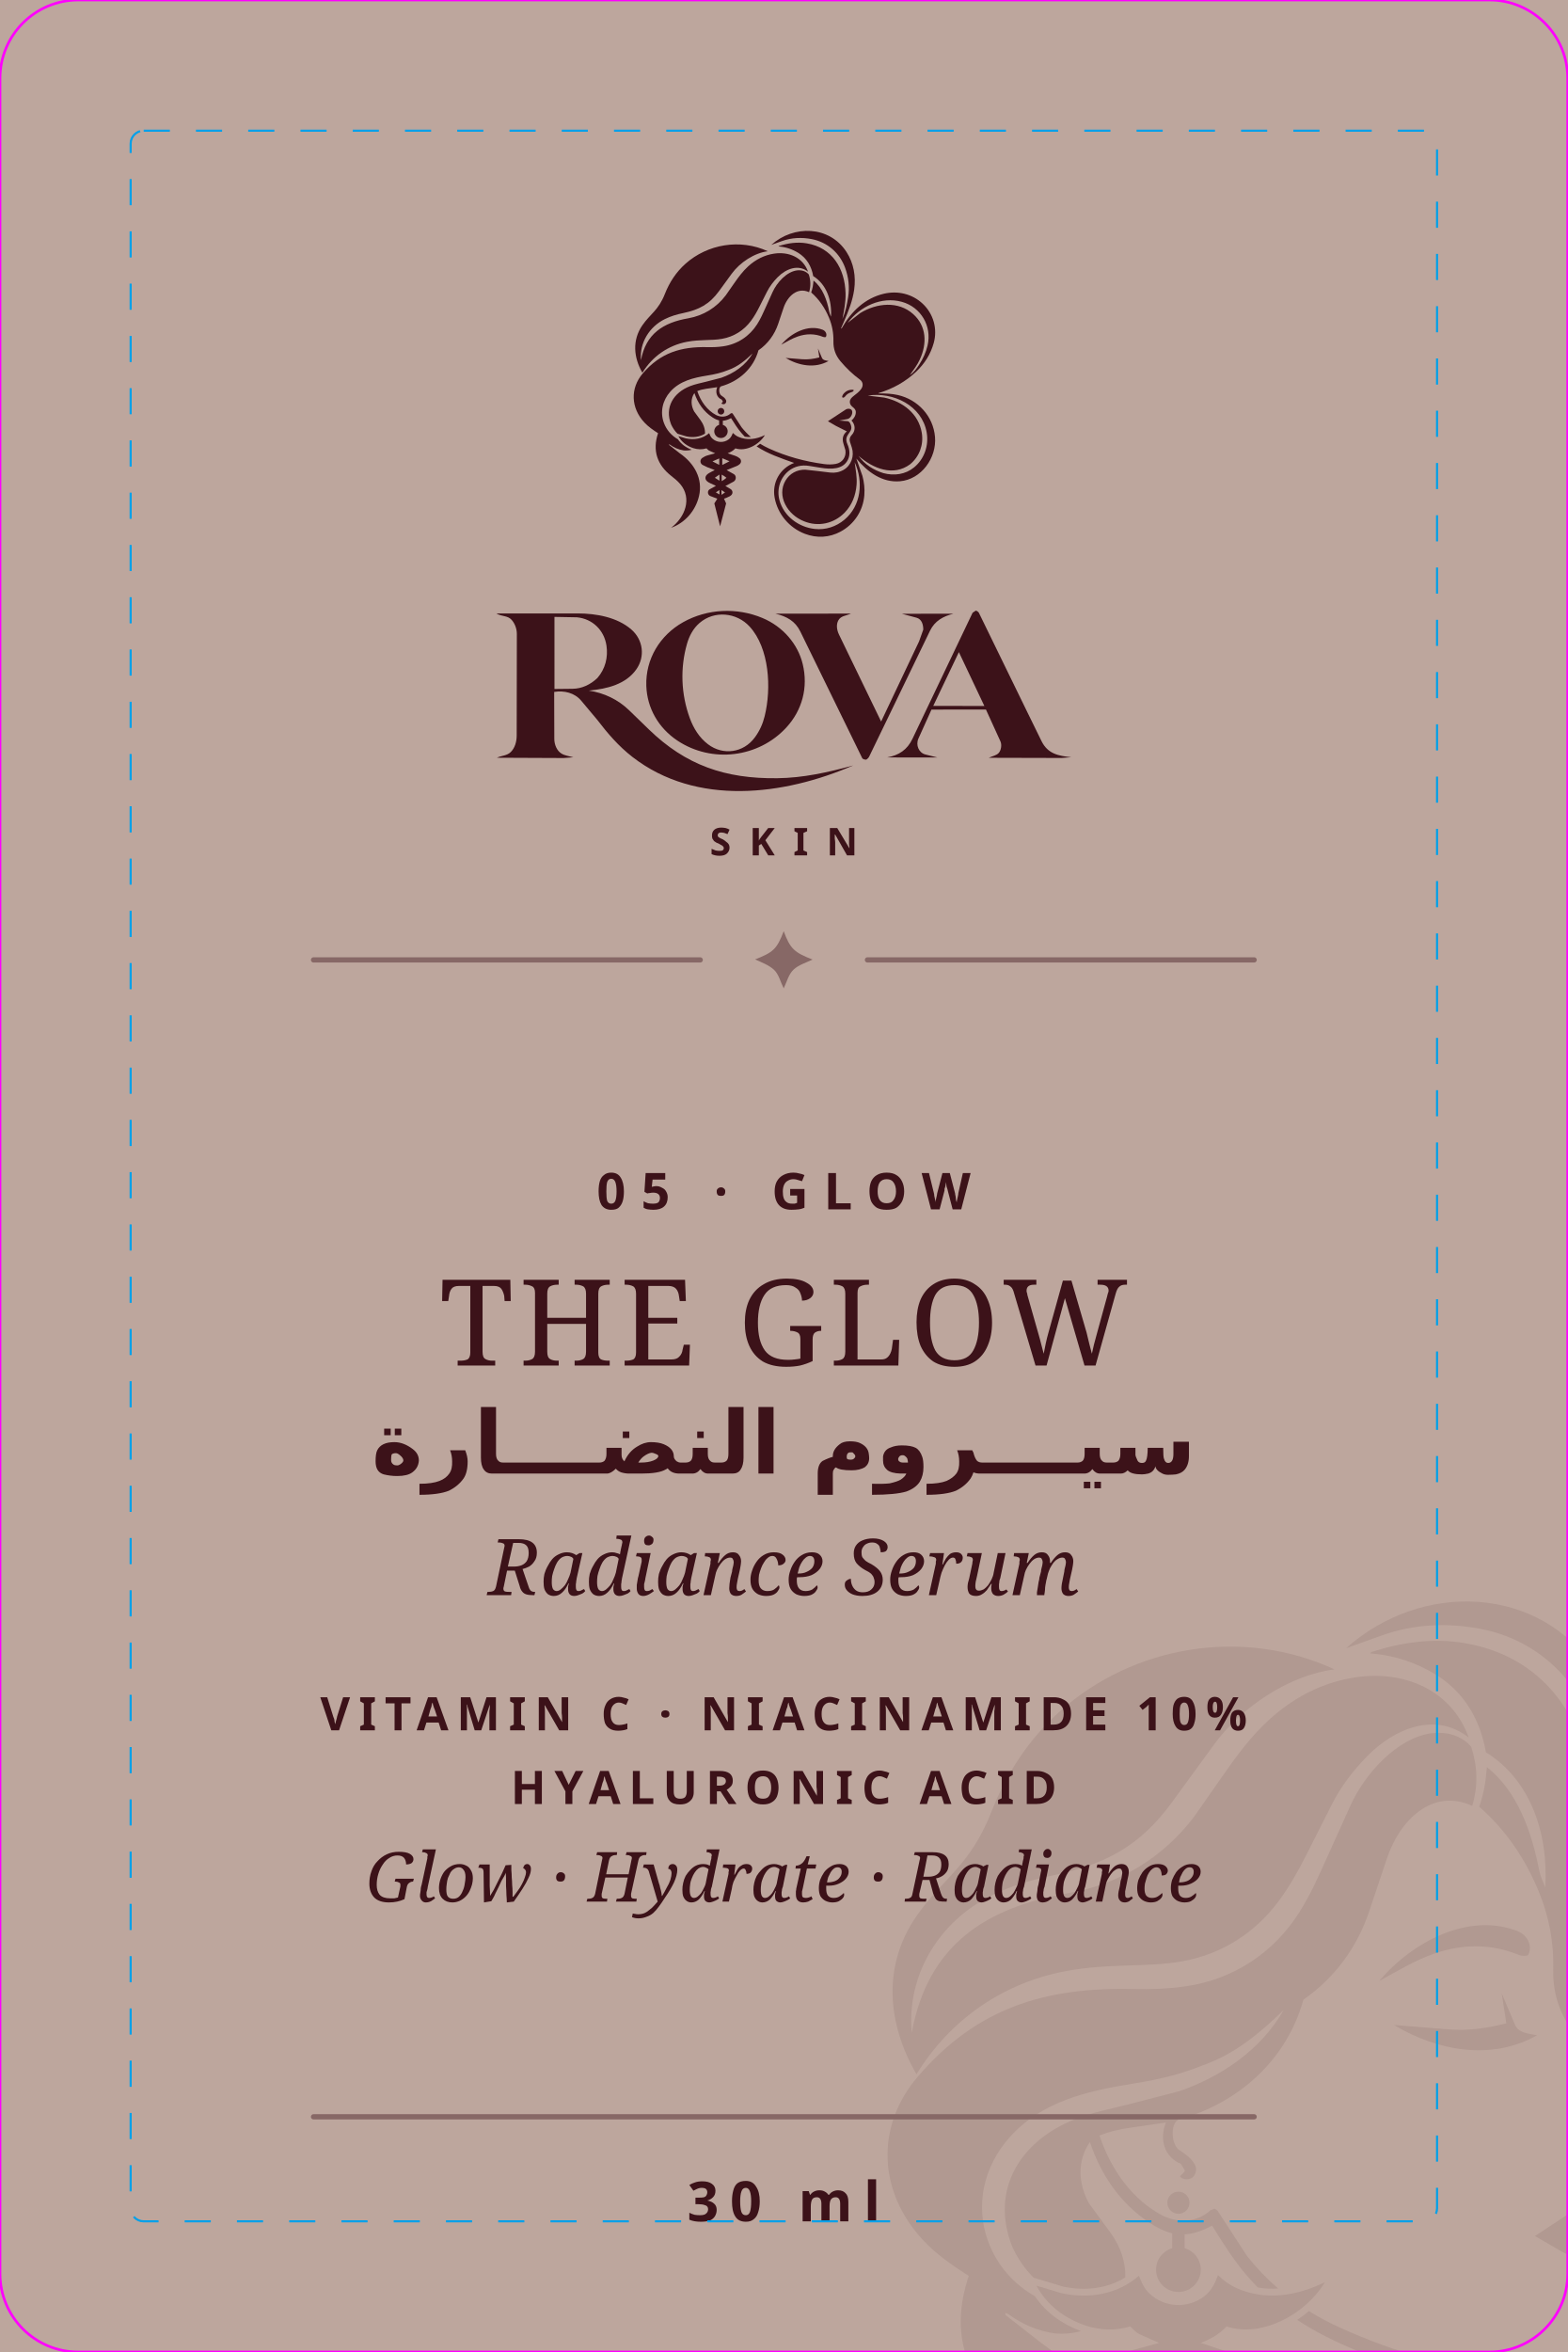
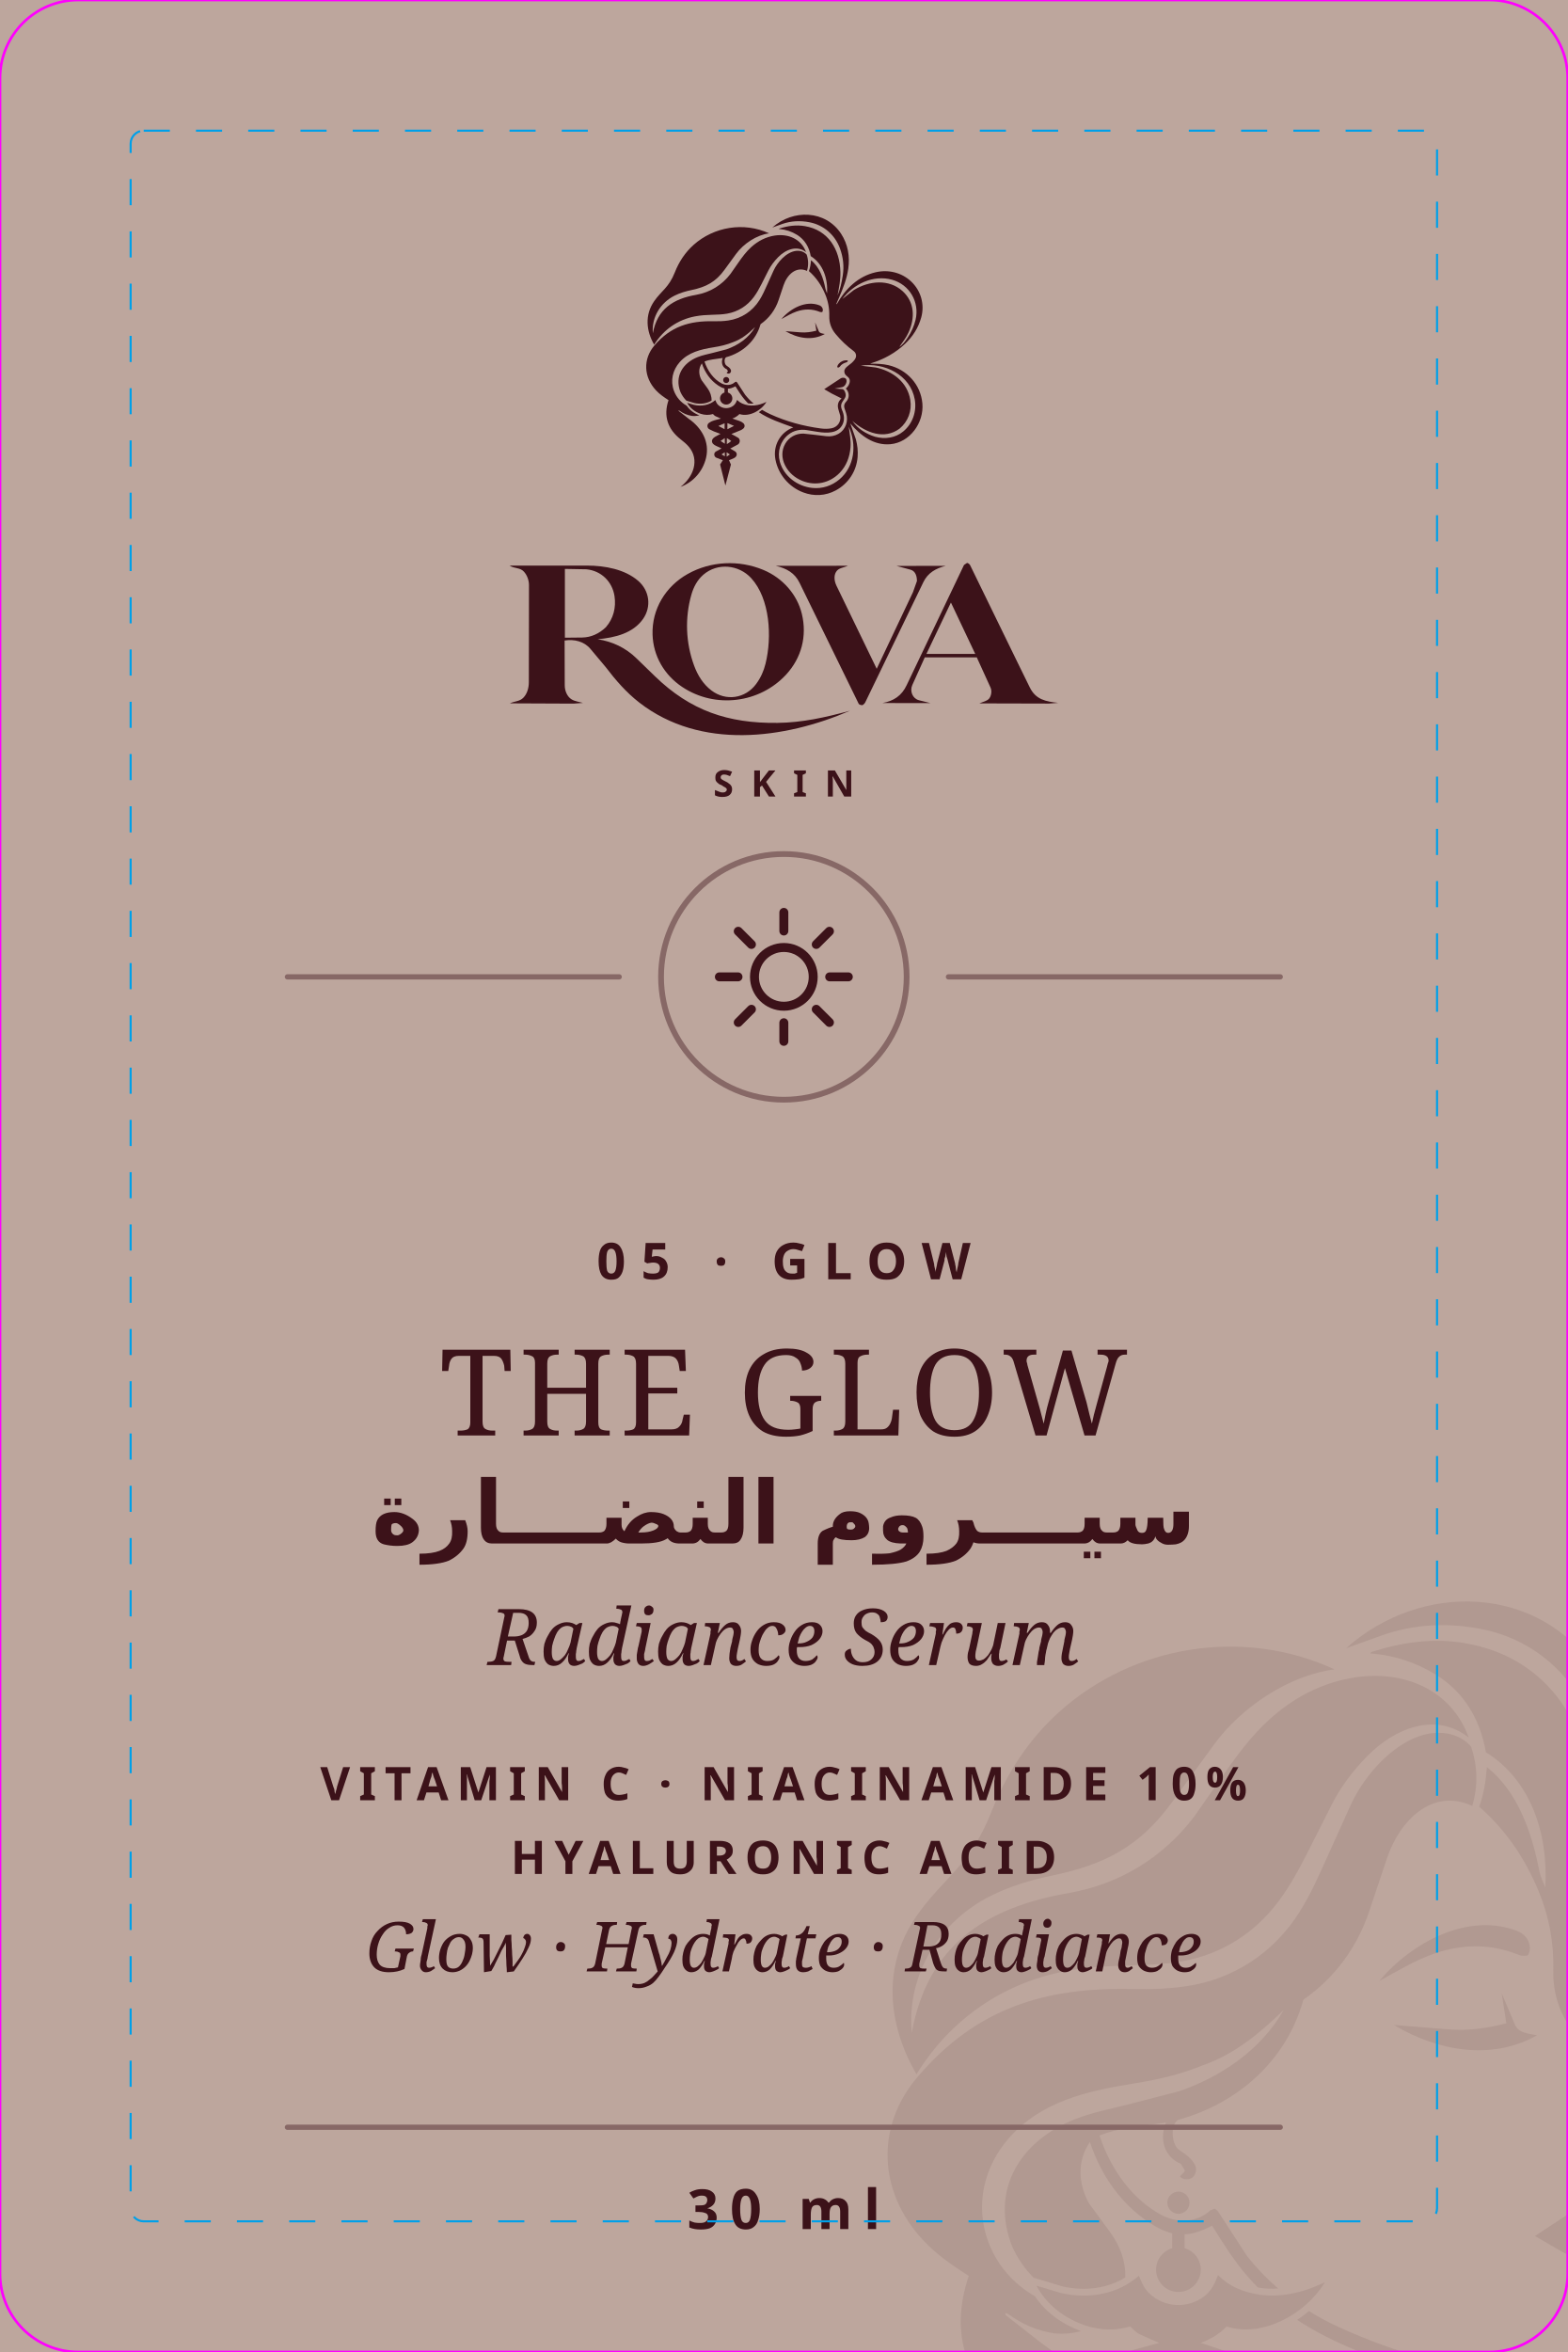
<svg xmlns="http://www.w3.org/2000/svg" width="60mm" height="90mm" viewBox="0 0 60 90">
  <defs>
    <clipPath id="clip0">
      <rect x="-3" y="-3" width="66" height="96" />
    </clipPath>
  </defs>
  <g id="Background">
    <rect x="-3" y="-3" width="66" height="96" fill="#BDA69D" id="field" />
  </g>
  <g id="Watermark" clip-path="url(#clip0)">
    <g id="mark" fill="#B19991" transform="translate(33.5 60.5) scale(0.0952)">
      <path d="M121.869 245.428C119.413 245.428 117.416 247.419 117.416 249.875C117.416 252.337 119.413 254.328 121.869 254.328C124.331 254.328 126.322 252.337 126.322 249.875C126.322 247.419 124.331 245.428 121.869 245.428" />
      <path d="M380.617 325.122C369.006 334.638 353.917 336.622 339.529 332.785C326.451 328.691 314.349 321.304 306.248 309.641C326.150 327.100 352.929 337.415 375.254 321.003C387.730 310.741 393.643 294.932 390.997 278.854C386.747 253.045 365.489 236.849 340.590 231.545L318.573 228.905C352.725 223.588 391.266 242.187 397.560 278.369C400.605 295.875 394.344 313.878 380.617 325.122M308.527 118.307L291.630 131.464C308.297 109.243 337.126 95.726 364.291 103.271C389.930 110.383 404.842 135.950 398.719 161.831C396.531 171.104 392.726 179.500 387.448 187.523C383.984 192.781 380.428 197.949 374.972 201.472C380.015 194.379 384.809 188.132 388.339 180.535C398.267 159.146 397.402 135.760 379.471 119.715C359.576 101.902 330.773 104.705 308.527 118.307M359.026 228.165C350.767 226.266 342.994 226.043 334.244 225.971C333.373 226.246 332.162 226.037 333.354 225.428C352.398 219.724 369.294 210.247 383.407 196.901C394.717 186.200 402.799 173.482 406.970 158.491C412.282 139.401 406.663 119.387 392.183 105.785C378.234 92.674 358.895 88.038 340.210 92.406C314.879 98.326 296.437 116.172 283.759 138.569C283.169 139.237 282.901 139.218 282.875 138.523L287.046 128.910C292.934 115.340 298.212 101.915 300.354 87.101C302.927 69.223 299.777 51.337 289.974 36.295C267.118 1.212 219.474 0.000 189.264 27.008L203.619 21.867C216.586 17.224 230.260 16.641 243.758 19.300C264.570 23.406 280.910 37.729 288.199 57.526C292.914 70.342 294.420 83.611 292.285 97.206C290.701 107.246 288.690 116.951 284.649 126.192C286.869 114.502 289.116 103.677 288.834 91.993C288.042 58.633 270.870 30.630 236.881 24.932C224.255 22.791 211.923 24.565 199.703 28.429C199.572 28.462 198.806 29.051 199.029 29.065L200.214 29.182C209.389 30.073 217.706 32.902 225.401 37.637C236.698 44.586 243.227 55.693 245.474 68.810C263.594 80.015 270.641 101.686 269.351 123.140C268.493 121.057 267.393 118.680 266.941 116.408C263.922 101.005 258.342 84.652 245.880 74.776C245.421 80.578 244.688 85.425 242.788 90.690C253.483 100.029 261.204 111.483 266.640 124.555C270.890 134.784 272.815 145.158 272.573 156.304C272.344 166.415 275.514 175.112 281.912 182.735C289.738 192.068 298.271 200.260 308.075 207.484C312.266 210.568 312.869 215.644 309.843 219.920C303.792 228.453 294.479 230.313 294.571 237.380C294.663 244.590 302.587 244.361 302.580 251.054C302.574 255.579 300.164 259.430 296.791 262.279C302.358 268.238 302.377 276.352 296.791 282.043C294.564 284.316 293.713 287.715 294.702 290.740L297.236 298.540C300.884 309.772 296.477 322.457 286.182 328.416C280.740 331.566 274.420 332.771 268.225 332.018L250.104 329.824L234.851 328.174C223.725 327.932 213.842 333.315 208.282 342.857C202.493 352.792 202.748 364.278 207.896 374.527C213.207 385.117 222.107 392.786 233.070 397.265C252.226 405.098 273.202 400.507 287.642 385.687C297.498 375.575 302.548 362.392 303.608 348.142C304.375 337.906 302.410 328.626 301.041 318.095C313.000 344.343 309.771 376.361 287.367 395.157C276.149 404.574 262.226 409.112 247.641 407.567C225.925 405.281 206.187 390.546 200.312 369.288C196.311 354.802 200.947 339.117 212.703 329.766C220.489 323.564 230.103 321.534 239.750 323.079L255.526 325.607C269.344 327.821 285.376 328.155 291.951 314.899C295.245 308.252 294.316 300.714 291.369 294.107C285.697 281.382 298.003 279.221 296.470 270.354C296.077 268.055 294.545 263.412 291.460 263.182L280.314 262.338L291.369 260.301C295.488 259.541 299.057 253.117 297.466 249.102C296.228 245.972 291.408 246.031 289.089 247.550L279.161 254.066L265.199 263.254L275.920 269.489L290.537 276.824C285.140 281.205 284.119 286.844 285.907 292.895L288.624 302.057C290.019 311.022 284.558 318.816 275.697 320.440C270.569 321.376 265.310 321.363 259.888 320.630C234.373 317.185 209.579 310.512 186.153 299.771C182.027 297.885 178.092 295.770 174.326 293.432C172.833 294.702 171.248 295.881 169.591 296.955C184.470 306.818 201.262 312.463 219.965 319.117C200.836 326.353 190.076 345.568 193.802 365.726C197.863 387.737 213.508 406.165 234.373 414.103C250.300 420.167 267.190 419.224 282.069 411.195C300.439 401.293 312.332 383.218 313.995 362.366C314.696 353.532 313.720 345.083 311.448 336.498L303.274 313.282C318.383 331.324 337.787 345.751 361.743 343.695C390.336 341.239 411.168 312.424 408.686 284.133C406.263 256.404 385.929 234.361 359.026 228.165" />
      <path d="M66.714 306.242L52.398 295.043C52.306 294.539 52.201 294.087 52.352 294.159L53.413 294.611C58.999 298.671 64.998 301.323 71.914 302.365C75.522 302.725 79.216 302.437 82.693 301.481C74.756 298.560 68.443 293.766 64.186 287.479C55.659 282.580 48.992 275.102 45.443 265.612C39.974 250.956 43.576 235.323 53.950 223.640C66.648 209.357 84.789 205.008 103.342 202.055C113.185 200.509 122.504 198.387 131.699 194.635C144.463 190.123 154.214 182.054 164.162 172.447C154.993 188.492 139.047 199.232 122.164 205.067L101.829 210.319C94.566 212.199 87.428 213.496 80.453 216.233C58.272 224.930 46.013 244.682 55.050 267.524C57.218 272.285 60.132 276.483 63.655 280.007L75.444 283.563C84.664 285.560 93.545 284.231 100.487 279.915C100.722 273.687 98.515 267.335 94.586 261.964L85.889 250.091C81.698 242.429 80.925 233.182 86.282 225.506C90.853 239.023 98.594 250.176 110.192 257.884C113.454 260.046 116.420 261.473 119.361 262.154L119.361 268.153C115.621 269.247 112.877 272.659 112.877 276.752C112.877 281.716 116.905 285.744 121.869 285.744C126.833 285.744 130.861 281.716 130.861 276.752C130.861 272.659 128.117 269.247 124.377 268.153L124.377 262.593C127.789 262.403 131.339 261.244 135.392 259.083C139.806 266.116 143.939 272.790 149.230 278.965C150.730 280.714 152.249 282.371 153.795 283.949C156.434 284.414 159.159 284.545 161.968 284.355C157.462 280.478 153.317 276.169 149.538 271.415L137.776 253.359C137.521 252.960 136.617 252.154 136.205 252.331L134.764 252.901C129.335 257.812 122.006 258.179 115.503 255.049C103.237 248.618 94.652 236.443 90.139 222.854C94.043 221.289 98.005 220.372 102.216 219.763L116.833 217.641C114.128 224.400 116.126 231.394 122.845 234.262L124.364 236.751C124.711 237.314 123.231 238.480 122.458 239.233C123.329 240.621 125.975 240.857 127.396 239.816C128.758 238.814 129.472 236.489 128.542 234.701C127.108 231.970 124.986 230.569 122.137 228.637C119.145 226.607 118.398 218.551 121.745 216.567C145.943 209.907 165.426 192.552 172.106 168.262C184.654 159.565 193.711 147.234 198.544 132.813L205.715 111.424C210.908 95.923 224.137 83.067 239.992 90.369C242.422 82.176 242.094 74.272 239.566 66.597C235.663 62.097 229.907 60.486 223.914 61.122C209.736 62.870 196.691 77.684 191.078 90.114L181.838 110.592C178.288 118.451 175.040 125.917 170.436 133.193C160.134 149.447 143.952 160.115 124.796 162.879C117.710 163.901 110.899 164.149 103.669 163.986C68.024 163.154 40.715 171.668 17.145 199.127C0.000 219.095 1.054 245.540 19.319 265.029C24.709 270.792 31.048 275.088 37.584 279.299C29.706 302.574 36.504 321.822 55.247 336.517C59.615 339.949 63.747 343.276 67.310 347.500C83.361 366.538 73.944 391.718 55.050 406.041C73.924 399.309 87.814 383.002 92.412 363.728C98.018 340.185 85.974 319.543 66.714 306.242" />
      <path d="M76.321 156.834C94.213 153.429 108.555 155.446 123.303 152.846C139.125 150.056 152.675 141.484 162.197 128.608C166.677 122.551 170.141 116.309 173.540 109.584L183.527 89.819C187.240 82.478 192.159 76.073 197.902 70.244C208.970 59.013 225.460 52.470 238.597 62.936C231.714 43.767 212.644 35.738 193.010 38.698C179.827 40.682 168.229 46.727 158.432 55.634C150.940 62.451 145.255 70.264 139.472 78.548L128.228 94.646C115.831 110.985 98.470 121.673 78.201 125.321C44.271 131.117 21.114 146.310 14.650 181.576C12.534 157.974 26.012 136.644 46.563 126.460C54.533 122.511 62.542 120.160 71.272 118.333C92.517 113.886 106.368 106.624 119.361 88.797L136.244 65.640C147.220 50.578 166.565 37.762 184.640 35.502C147.521 18.390 103.814 25.980 74.324 52.248C61.874 63.342 52.804 77.147 46.746 92.596C38.095 114.672 27.145 119.368 16.529 134.712C2.731 154.673 4.807 178.007 16.569 198.237C30.020 176.304 51.284 161.589 76.321 156.834" />
      <path d="M258.185 140.698C238.663 133.055 216.069 144.817 202.591 160.737C210.077 156.677 216.802 152.505 224.681 149.761C235.919 145.839 247.471 145.642 258.794 150.298C259.704 150.678 261.787 150.803 262.429 150.325C264.367 146.932 262.363 142.335 258.185 140.698" />
      <path d="M230.581 180.201L208.505 178.433C226.095 188.944 247.851 192.873 266.063 182.559C262.507 181.904 258.558 181.602 257.190 178.380L251.846 165.741L253.692 177.758C246.050 179.716 238.512 180.836 230.581 180.201" />
      <path d="M287.839 230.497C293.104 222.946 300.609 225.244 299.574 221.230C288.251 219.534 281.539 231.328 285.402 231.708C286.057 231.774 287.380 231.158 287.839 230.497" />
      <path d="M133.336 316.903L123.631 321.828L123.644 312.797L133.336 316.903M122.812 343.551L122.819 334.821C125.176 336.000 126.879 337.054 129.217 339.032C127.272 340.859 125.229 342.136 122.812 343.551M122.576 361.862L122.511 355.483L127.311 358.659L122.576 361.862M115.019 358.600L119.806 355.437L119.891 361.384L115.019 358.600M113.657 338.980L119.813 334.710L119.878 342.968L113.657 338.980M110.467 317.041L119.577 313.079L119.505 321.710L110.467 317.041M180.757 281.814C169.218 287.459 156.703 289.319 145.124 284.146C142.387 282.875 140.134 281.271 137.783 278.972C136.558 282.305 135.111 285.252 132.341 287.414C125.694 292.587 116.243 292.116 110.127 286.294C108.142 284.401 107.114 282.083 105.988 279.214C97.389 286.785 85.797 288.632 74.756 286.209L64.782 283.203C69.137 291.310 76.439 296.497 84.671 299.293C90.578 301.160 96.570 301.409 102.504 299.595C103.702 300.760 104.868 302.129 106.407 302.810L114.108 306.222L104.285 308.888C101.548 309.634 99.020 310.872 96.721 312.496C95.136 313.609 94.278 315.535 94.403 317.355C94.527 319.084 95.542 320.977 97.265 321.809L103.676 324.913L113.539 328.691C108.725 331.259 101.620 333.846 101.115 338.476C100.703 342.333 103.722 344.605 107.507 346.328L115.110 349.799L106.813 354.403C105.045 355.385 104.174 357.415 104.468 359.367C104.704 360.945 105.759 362.766 107.533 363.447L116.957 367.062L112.982 373.362L120.716 404.083L128.778 373.394L125.962 367.049C130.808 365.117 137.416 363.434 137.305 358.450C137.272 356.865 136.336 355.071 134.803 354.167L127.783 350.028L138.634 344.278C140.527 343.276 141.594 341.272 141.712 339.314C141.843 337.297 140.972 335.155 139.093 334.101L129.446 328.711L142.943 323.302C144.417 322.706 145.799 321.750 146.958 320.748C149.420 318.626 149.322 314.991 146.833 312.889C145.150 311.474 143.120 310.315 140.979 309.601L130.834 306.222C135.000 304.618 138.372 302.646 141.228 299.614C155.550 304.290 173.134 294.578 180.757 281.814" />
    </g>
  </g>
  <g id="Logo">
-     <g id="mark-2" fill="#3C1219" transform="translate(24.113 8.6) scale(0.02856)">
+     <g id="mark-2" fill="#3C1219" transform="translate(24.603 8) scale(0.02618)">
      <path d="M121.869 245.428C119.413 245.428 117.416 247.419 117.416 249.875C117.416 252.337 119.413 254.328 121.869 254.328C124.331 254.328 126.322 252.337 126.322 249.875C126.322 247.419 124.331 245.428 121.869 245.428" />
      <path d="M380.617 325.122C369.006 334.638 353.917 336.622 339.529 332.785C326.451 328.691 314.349 321.304 306.248 309.641C326.150 327.100 352.929 337.415 375.254 321.003C387.730 310.741 393.643 294.932 390.997 278.854C386.747 253.045 365.489 236.849 340.590 231.545L318.573 228.905C352.725 223.588 391.266 242.187 397.560 278.369C400.605 295.875 394.344 313.878 380.617 325.122M308.527 118.307L291.630 131.464C308.297 109.243 337.126 95.726 364.291 103.271C389.930 110.383 404.842 135.950 398.719 161.831C396.531 171.104 392.726 179.500 387.448 187.523C383.984 192.781 380.428 197.949 374.972 201.472C380.015 194.379 384.809 188.132 388.339 180.535C398.267 159.146 397.402 135.760 379.471 119.715C359.576 101.902 330.773 104.705 308.527 118.307M359.026 228.165C350.767 226.266 342.994 226.043 334.244 225.971C333.373 226.246 332.162 226.037 333.354 225.428C352.398 219.724 369.294 210.247 383.407 196.901C394.717 186.200 402.799 173.482 406.970 158.491C412.282 139.401 406.663 119.387 392.183 105.785C378.234 92.674 358.895 88.038 340.210 92.406C314.879 98.326 296.437 116.172 283.759 138.569C283.169 139.237 282.901 139.218 282.875 138.523L287.046 128.910C292.934 115.340 298.212 101.915 300.354 87.101C302.927 69.223 299.777 51.337 289.974 36.295C267.118 1.212 219.474 0.000 189.264 27.008L203.619 21.867C216.586 17.224 230.260 16.641 243.758 19.300C264.570 23.406 280.910 37.729 288.199 57.526C292.914 70.342 294.420 83.611 292.285 97.206C290.701 107.246 288.690 116.951 284.649 126.192C286.869 114.502 289.116 103.677 288.834 91.993C288.042 58.633 270.870 30.630 236.881 24.932C224.255 22.791 211.923 24.565 199.703 28.429C199.572 28.462 198.806 29.051 199.029 29.065L200.214 29.182C209.389 30.073 217.706 32.902 225.401 37.637C236.698 44.586 243.227 55.693 245.474 68.810C263.594 80.015 270.641 101.686 269.351 123.140C268.493 121.057 267.393 118.680 266.941 116.408C263.922 101.005 258.342 84.652 245.880 74.776C245.421 80.578 244.688 85.425 242.788 90.690C253.483 100.029 261.204 111.483 266.640 124.555C270.890 134.784 272.815 145.158 272.573 156.304C272.344 166.415 275.514 175.112 281.912 182.735C289.738 192.068 298.271 200.260 308.075 207.484C312.266 210.568 312.869 215.644 309.843 219.920C303.792 228.453 294.479 230.313 294.571 237.380C294.663 244.590 302.587 244.361 302.580 251.054C302.574 255.579 300.164 259.430 296.791 262.279C302.358 268.238 302.377 276.352 296.791 282.043C294.564 284.316 293.713 287.715 294.702 290.740L297.236 298.540C300.884 309.772 296.477 322.457 286.182 328.416C280.740 331.566 274.420 332.771 268.225 332.018L250.104 329.824L234.851 328.174C223.725 327.932 213.842 333.315 208.282 342.857C202.493 352.792 202.748 364.278 207.896 374.527C213.207 385.117 222.107 392.786 233.070 397.265C252.226 405.098 273.202 400.507 287.642 385.687C297.498 375.575 302.548 362.392 303.608 348.142C304.375 337.906 302.410 328.626 301.041 318.095C313.000 344.343 309.771 376.361 287.367 395.157C276.149 404.574 262.226 409.112 247.641 407.567C225.925 405.281 206.187 390.546 200.312 369.288C196.311 354.802 200.947 339.117 212.703 329.766C220.489 323.564 230.103 321.534 239.750 323.079L255.526 325.607C269.344 327.821 285.376 328.155 291.951 314.899C295.245 308.252 294.316 300.714 291.369 294.107C285.697 281.382 298.003 279.221 296.470 270.354C296.077 268.055 294.545 263.412 291.460 263.182L280.314 262.338L291.369 260.301C295.488 259.541 299.057 253.117 297.466 249.102C296.228 245.972 291.408 246.031 289.089 247.550L279.161 254.066L265.199 263.254L275.920 269.489L290.537 276.824C285.140 281.205 284.119 286.844 285.907 292.895L288.624 302.057C290.019 311.022 284.558 318.816 275.697 320.440C270.569 321.376 265.310 321.363 259.888 320.630C234.373 317.185 209.579 310.512 186.153 299.771C182.027 297.885 178.092 295.770 174.326 293.432C172.833 294.702 171.248 295.881 169.591 296.955C184.470 306.818 201.262 312.463 219.965 319.117C200.836 326.353 190.076 345.568 193.802 365.726C197.863 387.737 213.508 406.165 234.373 414.103C250.300 420.167 267.190 419.224 282.069 411.195C300.439 401.293 312.332 383.218 313.995 362.366C314.696 353.532 313.720 345.083 311.448 336.498L303.274 313.282C318.383 331.324 337.787 345.751 361.743 343.695C390.336 341.239 411.168 312.424 408.686 284.133C406.263 256.404 385.929 234.361 359.026 228.165" />
      <path d="M66.714 306.242L52.398 295.043C52.306 294.539 52.201 294.087 52.352 294.159L53.413 294.611C58.999 298.671 64.998 301.323 71.914 302.365C75.522 302.725 79.216 302.437 82.693 301.481C74.756 298.560 68.443 293.766 64.186 287.479C55.659 282.580 48.992 275.102 45.443 265.612C39.974 250.956 43.576 235.323 53.950 223.640C66.648 209.357 84.789 205.008 103.342 202.055C113.185 200.509 122.504 198.387 131.699 194.635C144.463 190.123 154.214 182.054 164.162 172.447C154.993 188.492 139.047 199.232 122.164 205.067L101.829 210.319C94.566 212.199 87.428 213.496 80.453 216.233C58.272 224.930 46.013 244.682 55.050 267.524C57.218 272.285 60.132 276.483 63.655 280.007L75.444 283.563C84.664 285.560 93.545 284.231 100.487 279.915C100.722 273.687 98.515 267.335 94.586 261.964L85.889 250.091C81.698 242.429 80.925 233.182 86.282 225.506C90.853 239.023 98.594 250.176 110.192 257.884C113.454 260.046 116.420 261.473 119.361 262.154L119.361 268.153C115.621 269.247 112.877 272.659 112.877 276.752C112.877 281.716 116.905 285.744 121.869 285.744C126.833 285.744 130.861 281.716 130.861 276.752C130.861 272.659 128.117 269.247 124.377 268.153L124.377 262.593C127.789 262.403 131.339 261.244 135.392 259.083C139.806 266.116 143.939 272.790 149.230 278.965C150.730 280.714 152.249 282.371 153.795 283.949C156.434 284.414 159.159 284.545 161.968 284.355C157.462 280.478 153.317 276.169 149.538 271.415L137.776 253.359C137.521 252.960 136.617 252.154 136.205 252.331L134.764 252.901C129.335 257.812 122.006 258.179 115.503 255.049C103.237 248.618 94.652 236.443 90.139 222.854C94.043 221.289 98.005 220.372 102.216 219.763L116.833 217.641C114.128 224.400 116.126 231.394 122.845 234.262L124.364 236.751C124.711 237.314 123.231 238.480 122.458 239.233C123.329 240.621 125.975 240.857 127.396 239.816C128.758 238.814 129.472 236.489 128.542 234.701C127.108 231.970 124.986 230.569 122.137 228.637C119.145 226.607 118.398 218.551 121.745 216.567C145.943 209.907 165.426 192.552 172.106 168.262C184.654 159.565 193.711 147.234 198.544 132.813L205.715 111.424C210.908 95.923 224.137 83.067 239.992 90.369C242.422 82.176 242.094 74.272 239.566 66.597C235.663 62.097 229.907 60.486 223.914 61.122C209.736 62.870 196.691 77.684 191.078 90.114L181.838 110.592C178.288 118.451 175.040 125.917 170.436 133.193C160.134 149.447 143.952 160.115 124.796 162.879C117.710 163.901 110.899 164.149 103.669 163.986C68.024 163.154 40.715 171.668 17.145 199.127C0.000 219.095 1.054 245.540 19.319 265.029C24.709 270.792 31.048 275.088 37.584 279.299C29.706 302.574 36.504 321.822 55.247 336.517C59.615 339.949 63.747 343.276 67.310 347.500C83.361 366.538 73.944 391.718 55.050 406.041C73.924 399.309 87.814 383.002 92.412 363.728C98.018 340.185 85.974 319.543 66.714 306.242" />
      <path d="M76.321 156.834C94.213 153.429 108.555 155.446 123.303 152.846C139.125 150.056 152.675 141.484 162.197 128.608C166.677 122.551 170.141 116.309 173.540 109.584L183.527 89.819C187.240 82.478 192.159 76.073 197.902 70.244C208.970 59.013 225.460 52.470 238.597 62.936C231.714 43.767 212.644 35.738 193.010 38.698C179.827 40.682 168.229 46.727 158.432 55.634C150.940 62.451 145.255 70.264 139.472 78.548L128.228 94.646C115.831 110.985 98.470 121.673 78.201 125.321C44.271 131.117 21.114 146.310 14.650 181.576C12.534 157.974 26.012 136.644 46.563 126.460C54.533 122.511 62.542 120.160 71.272 118.333C92.517 113.886 106.368 106.624 119.361 88.797L136.244 65.640C147.220 50.578 166.565 37.762 184.640 35.502C147.521 18.390 103.814 25.980 74.324 52.248C61.874 63.342 52.804 77.147 46.746 92.596C38.095 114.672 27.145 119.368 16.529 134.712C2.731 154.673 4.807 178.007 16.569 198.237C30.020 176.304 51.284 161.589 76.321 156.834" />
      <path d="M258.185 140.698C238.663 133.055 216.069 144.817 202.591 160.737C210.077 156.677 216.802 152.505 224.681 149.761C235.919 145.839 247.471 145.642 258.794 150.298C259.704 150.678 261.787 150.803 262.429 150.325C264.367 146.932 262.363 142.335 258.185 140.698" />
      <path d="M230.581 180.201L208.505 178.433C226.095 188.944 247.851 192.873 266.063 182.559C262.507 181.904 258.558 181.602 257.190 178.380L251.846 165.741L253.692 177.758C246.050 179.716 238.512 180.836 230.581 180.201" />
      <path d="M287.839 230.497C293.104 222.946 300.609 225.244 299.574 221.230C288.251 219.534 281.539 231.328 285.402 231.708C286.057 231.774 287.380 231.158 287.839 230.497" />
      <path d="M133.336 316.903L123.631 321.828L123.644 312.797L133.336 316.903M122.812 343.551L122.819 334.821C125.176 336.000 126.879 337.054 129.217 339.032C127.272 340.859 125.229 342.136 122.812 343.551M122.576 361.862L122.511 355.483L127.311 358.659L122.576 361.862M115.019 358.600L119.806 355.437L119.891 361.384L115.019 358.600M113.657 338.980L119.813 334.710L119.878 342.968L113.657 338.980M110.467 317.041L119.577 313.079L119.505 321.710L110.467 317.041M180.757 281.814C169.218 287.459 156.703 289.319 145.124 284.146C142.387 282.875 140.134 281.271 137.783 278.972C136.558 282.305 135.111 285.252 132.341 287.414C125.694 292.587 116.243 292.116 110.127 286.294C108.142 284.401 107.114 282.083 105.988 279.214C97.389 286.785 85.797 288.632 74.756 286.209L64.782 283.203C69.137 291.310 76.439 296.497 84.671 299.293C90.578 301.160 96.570 301.409 102.504 299.595C103.702 300.760 104.868 302.129 106.407 302.810L114.108 306.222L104.285 308.888C101.548 309.634 99.020 310.872 96.721 312.496C95.136 313.609 94.278 315.535 94.403 317.355C94.527 319.084 95.542 320.977 97.265 321.809L103.676 324.913L113.539 328.691C108.725 331.259 101.620 333.846 101.115 338.476C100.703 342.333 103.722 344.605 107.507 346.328L115.110 349.799L106.813 354.403C105.045 355.385 104.174 357.415 104.468 359.367C104.704 360.945 105.759 362.766 107.533 363.447L116.957 367.062L112.982 373.362L120.716 404.083L128.778 373.394L125.962 367.049C130.808 365.117 137.416 363.434 137.305 358.450C137.272 356.865 136.336 355.071 134.803 354.167L127.783 350.028L138.634 344.278C140.527 343.276 141.594 341.272 141.712 339.314C141.843 337.297 140.972 335.155 139.093 334.101L129.446 328.711L142.943 323.302C144.417 322.706 145.799 321.750 146.958 320.748C149.420 318.626 149.322 314.991 146.833 312.889C145.150 311.474 143.120 310.315 140.979 309.601L130.834 306.222C135.000 304.618 138.372 302.646 141.228 299.614C155.550 304.290 173.134 294.578 180.757 281.814" />
    </g>
-     <g id="wordmark" fill="#3C1219" transform="translate(19 23.24) scale(0.056926)">
+     <g id="wordmark" fill="#3C1219" transform="translate(19.5 21.42) scale(0.054339)">
      <path d="M67.868 47.511C73.248 41.317 75.140 33.602 73.979 25.712C72.458 15.373 64.584 7.684 54.121 6.701L39.013 6.428L39.016 54.878L51.190 54.747C57.472 54.682 63.233 51.934 67.868 47.511M239.830 106.297C193.351 126.408 134.495 133.922 91.493 100.605C82.191 93.397 74.808 84.818 67.721 75.539L56.998 62.747C52.567 57.459 45.619 55.784 38.823 56.857L38.913 88.482C38.923 92.219 40.581 96.372 43.728 98.294C46.062 99.717 48.830 99.959 51.733 100.796L45.151 101.297L0.270 101.099C3.553 99.553 7.087 99.813 9.670 97.226C12.406 94.489 13.612 90.351 13.620 86.203L13.726 17.871C13.731 14.338 12.344 10.779 10.169 8.376C7.452 5.373 3.674 6.335 0.000 4.130L54.571 4.097C67.253 4.089 81.256 6.706 90.664 14.853C98.642 21.762 100.103 33.038 94.071 41.654C87.028 51.710 74.489 54.824 62.111 55.961C72.404 57.536 81.727 61.931 89.285 69.263L102.429 82.013C127.316 106.153 153.821 115.296 188.784 114.861C206.238 114.645 222.419 111.030 239.830 106.297" />
      <path d="M173.738 87.427C176.967 83.030 179.052 78.390 180.338 73.169C185.011 54.229 183.467 27.439 170.279 12.987C161.471 3.338 146.461 1.948 136.536 10.525C132.336 14.156 129.678 19.086 128.121 24.523C123.438 40.879 124.133 58.414 129.964 74.365C132.560 81.468 136.441 87.641 142.261 92.052C152.398 99.730 166.100 97.821 173.738 87.427M121.670 89.571C108.966 81.115 101.253 67.731 100.765 52.747C100.180 34.788 109.910 18.762 125.486 10.013C141.788 0.854 161.731 0.000 178.835 7.156C192.705 12.962 202.674 24.729 205.909 38.082C209.736 53.867 205.562 69.157 194.957 80.721C176.298 101.068 144.896 105.026 121.670 89.571" />
      <path d="M328.040 66.288L310.912 30.102L293.671 66.275L328.040 66.288M338.842 90.062L329.123 68.717L292.495 68.730L283.710 88.215C281.762 92.533 283.941 97.803 288.409 98.912L296.543 100.935L262.606 100.888C270.599 99.499 276.258 95.726 279.747 88.279L320.124 3.659L322.114 2.311C322.636 1.956 324.062 3.060 324.381 3.711L357.321 71.244L366.444 89.854C370.697 98.531 377.774 99.810 386.466 100.760L379.933 101.259L330.963 101.133C333.760 99.892 336.231 99.542 337.751 97.824C339.200 96.187 339.975 92.546 338.842 90.062" />
      <path d="M282.423 6.968L272.601 4.331L307.299 4.267C300.328 5.993 294.693 9.153 291.530 15.692L250.594 100.345C250.216 101.128 249.374 101.941 248.862 102.260C248.252 102.641 246.292 102.111 245.934 101.377L204.288 16.207C200.871 9.223 195.217 6.114 187.603 4.256L238.340 4.210C234.941 5.738 231.660 5.635 229.926 8.667C228.307 11.500 228.814 15.208 230.322 18.324L258.636 76.761L284.147 22.895L286.973 14.989C286.993 11.737 286.039 7.939 282.423 6.968" />
    </g>
-     <text x="30" y="32.731" font-family="Syne" font-size="1.466" font-weight="700" letter-spacing="0.704" text-anchor="middle" fill="#3C1219" id="skin">SKIN</text>
+     <text x="30" y="30.48" font-family="Syne" font-size="1.399" font-weight="700" letter-spacing="0.672" text-anchor="middle" fill="#3C1219" id="skin">SKIN</text>
  </g>
  <g id="Rules">
-     <line x1="12" y1="36.731" x2="26.8" y2="36.731" stroke="#876866" stroke-width="0.2" stroke-linecap="round" />
-     <g id="sparkle" fill="#876866" transform="translate(28.9 35.631) scale(0.101819)">
-       <path d="M10.754 21.493C9.524 19.081 8.885 16.151 7.095 14.510C5.113 12.691 2.390 11.714 0.000 10.620C6.749 7.980 8.192 6.786 10.758 0.000C13.154 6.594 14.735 8.025 21.607 10.670C19.248 11.820 16.418 12.628 14.468 14.441C12.639 16.141 11.950 18.967 10.754 21.493" />
+     <line x1="11" y1="37.38" x2="23.7" y2="37.38" stroke="#876866" stroke-width="0.2" stroke-linecap="round" />
+     <line x1="36.3" y1="37.38" x2="49" y2="37.38" stroke="#876866" stroke-width="0.2" stroke-linecap="round" />
+     <line x1="11" y1="81.4" x2="49" y2="81.4" stroke="#876866" stroke-width="0.2" stroke-linecap="round" />
+   </g>
+   <g id="Icon">
+     <circle cx="30" cy="37.38" r="4.7" fill="none" stroke="#876866" stroke-width="0.22" id="medallion" />
+     <g id="icon-glow" fill="none" stroke="#3C1219" stroke-width="1.25" stroke-linecap="round" stroke-linejoin="round" transform="translate(26.71 34.09) scale(0.274167)">
+       <path d="M16.100 12.000 C16.100 14.264 14.264 16.100 12.000 16.100 C9.736 16.100 7.900 14.264 7.900 12.000 C7.900 9.736 9.736 7.900 12.000 7.900 C14.264 7.900 16.100 9.736 16.100 12.000 Z" />
+       <path d="M18.400 12.000 L21.000 12.000" />
+       <path d="M16.525 16.525 L18.364 18.364" />
+       <path d="M12.000 18.400 L12.000 21.000" />
+       <path d="M7.475 16.525 L5.636 18.364" />
+       <path d="M5.600 12.000 L3.000 12.000" />
+       <path d="M7.475 7.475 L5.636 5.636" />
+       <path d="M12.000 5.600 L12.000 3.000" />
+       <path d="M16.525 7.475 L18.364 5.636" />
    </g>
-     <line x1="33.2" y1="36.731" x2="48" y2="36.731" stroke="#876866" stroke-width="0.2" stroke-linecap="round" />
-     <line x1="12" y1="81" x2="48" y2="81" stroke="#876866" stroke-width="0.2" stroke-linecap="round" />
  </g>
  <g id="Text">
-     <text x="30" y="46.278" font-family="Syne" font-size="1.94" font-weight="700" letter-spacing="0.582" text-anchor="middle" fill="#3C1219" id="step">05 · GLOW</text>
-     <text x="30" y="52.255" font-family="Georgia" font-size="4.586" letter-spacing="0.229" text-anchor="middle" fill="#3C1219" id="name">THE GLOW</text>
-     <text x="30" y="61.04" font-family="Georgia" font-size="2.999" font-style="italic" text-anchor="middle" fill="#3C1219" id="descriptor">Radiance Serum</text>
-     <text x="30" y="66.209" font-family="Syne" font-size="1.764" font-weight="700" letter-spacing="0.318" text-anchor="middle" fill="#3C1219" id="actives">VITAMIN C · NIACINAMIDE 10%</text>
-     <text x="30" y="69.032" font-family="Syne" font-size="1.764" font-weight="700" letter-spacing="0.318" text-anchor="middle" fill="#3C1219" id="actives-2">HYALURONIC ACID</text>
-     <text x="30" y="72.765" font-family="Georgia" font-size="2.646" font-style="italic" text-anchor="middle" fill="#3C1219" id="benefits_italic">Glow · Hydrate · Radiance</text>
-     <text x="30" y="85" font-family="Syne" font-size="2.117" font-weight="700" letter-spacing="0.423" text-anchor="middle" fill="#3C1219" id="size">30 ml</text>
+     <text x="30" y="48.952" font-family="Syne" font-size="1.94" font-weight="700" letter-spacing="0.582" text-anchor="middle" fill="#3C1219" id="step">05 · GLOW</text>
+     <text x="30" y="54.93" font-family="Georgia" font-size="4.586" letter-spacing="0.229" text-anchor="middle" fill="#3C1219" id="name">THE GLOW</text>
+     <text x="30" y="63.714" font-family="Georgia" font-size="2.999" font-style="italic" text-anchor="middle" fill="#3C1219" id="descriptor">Radiance Serum</text>
+     <text x="30" y="68.884" font-family="Syne" font-size="1.764" font-weight="700" letter-spacing="0.318" text-anchor="middle" fill="#3C1219" id="actives">VITAMIN C · NIACINAMIDE 10%</text>
+     <text x="30" y="71.706" font-family="Syne" font-size="1.764" font-weight="700" letter-spacing="0.318" text-anchor="middle" fill="#3C1219" id="actives-2">HYALURONIC ACID</text>
+     <text x="30" y="75.439" font-family="Georgia" font-size="2.646" font-style="italic" text-anchor="middle" fill="#3C1219" id="benefits_italic">Glow · Hydrate · Radiance</text>
+     <text x="30" y="85.3" font-family="Syne" font-size="2.117" font-weight="700" letter-spacing="0.423" text-anchor="middle" fill="#3C1219" id="size">30 ml</text>
  </g>
  <g id="Arabic">
-     <text x="30" y="56.388" font-family="Amiri" font-size="3.351" font-weight="700" text-anchor="middle" fill="#3C1219" id="arabic" xml:lang="ar">سيـــروم النضـــارة</text>
+     <text x="30" y="59.062" font-family="Amiri" font-size="3.351" font-weight="700" text-anchor="middle" fill="#3C1219" id="arabic" xml:lang="ar">سيـــروم النضـــارة</text>
  </g>
  <g id="Dieline">
    <rect x="0" y="0" width="60" height="90" rx="3" fill="none" stroke="#FF00FF" stroke-width="0.1" id="CutContour" />
    <rect x="5" y="5" width="50" height="80" rx="0.5" fill="none" stroke="#00A0E9" stroke-width="0.08" stroke-dasharray="1 1" id="SafeArea" />
  </g>
</svg>
